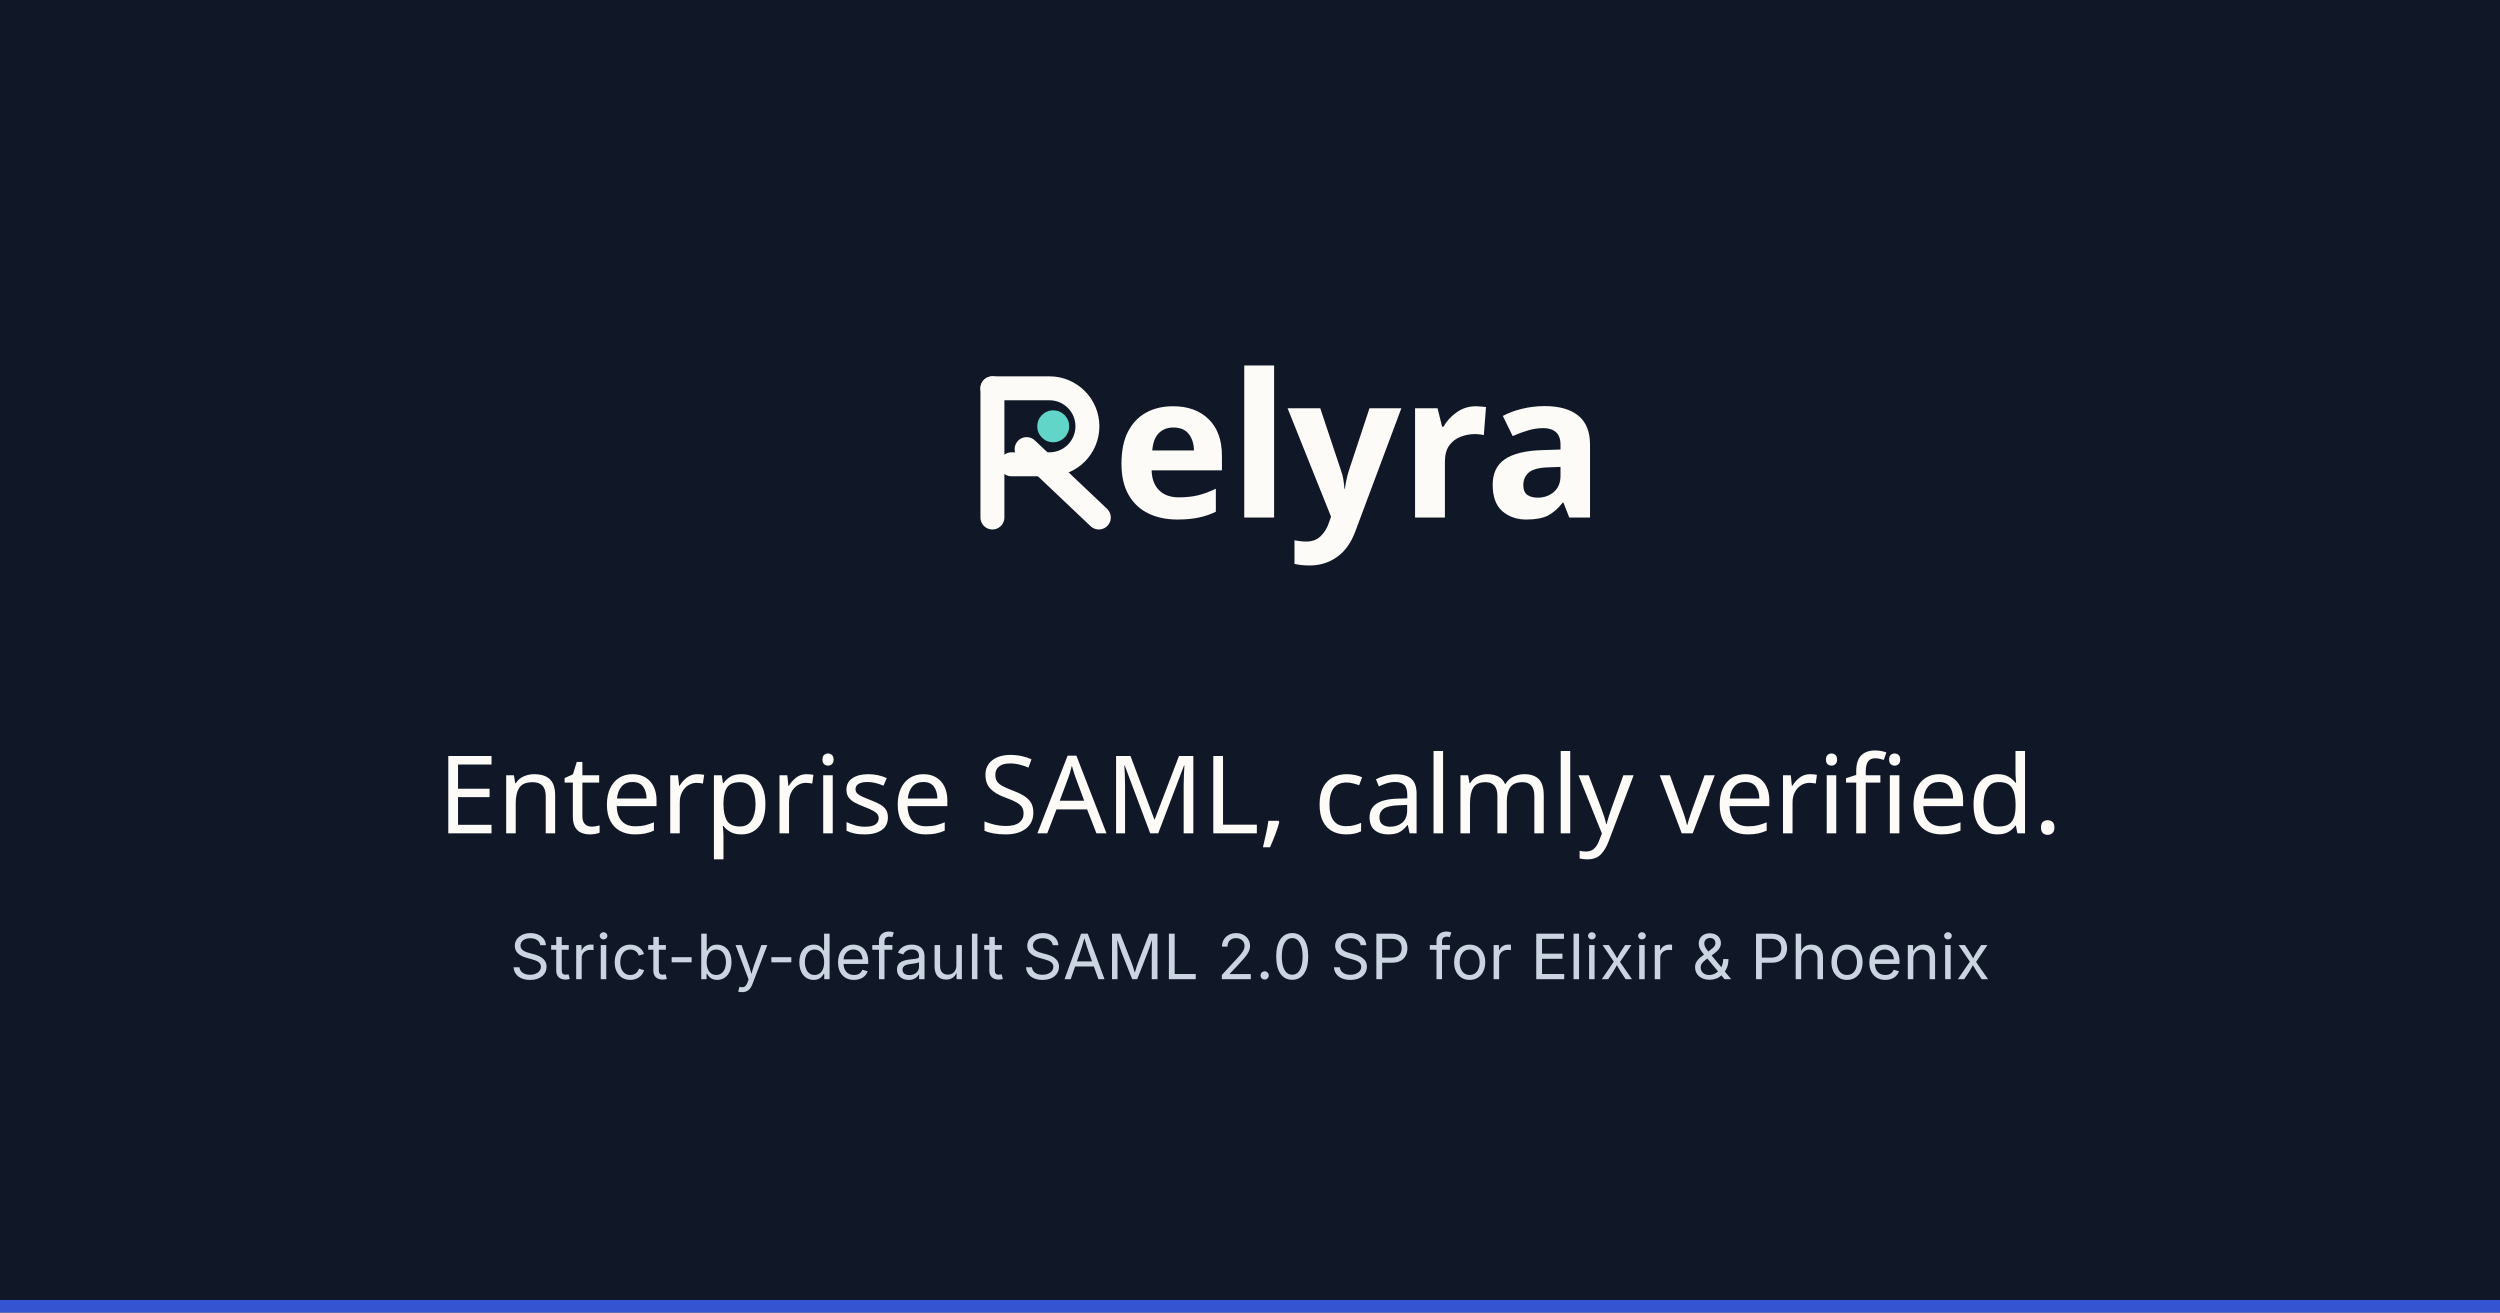
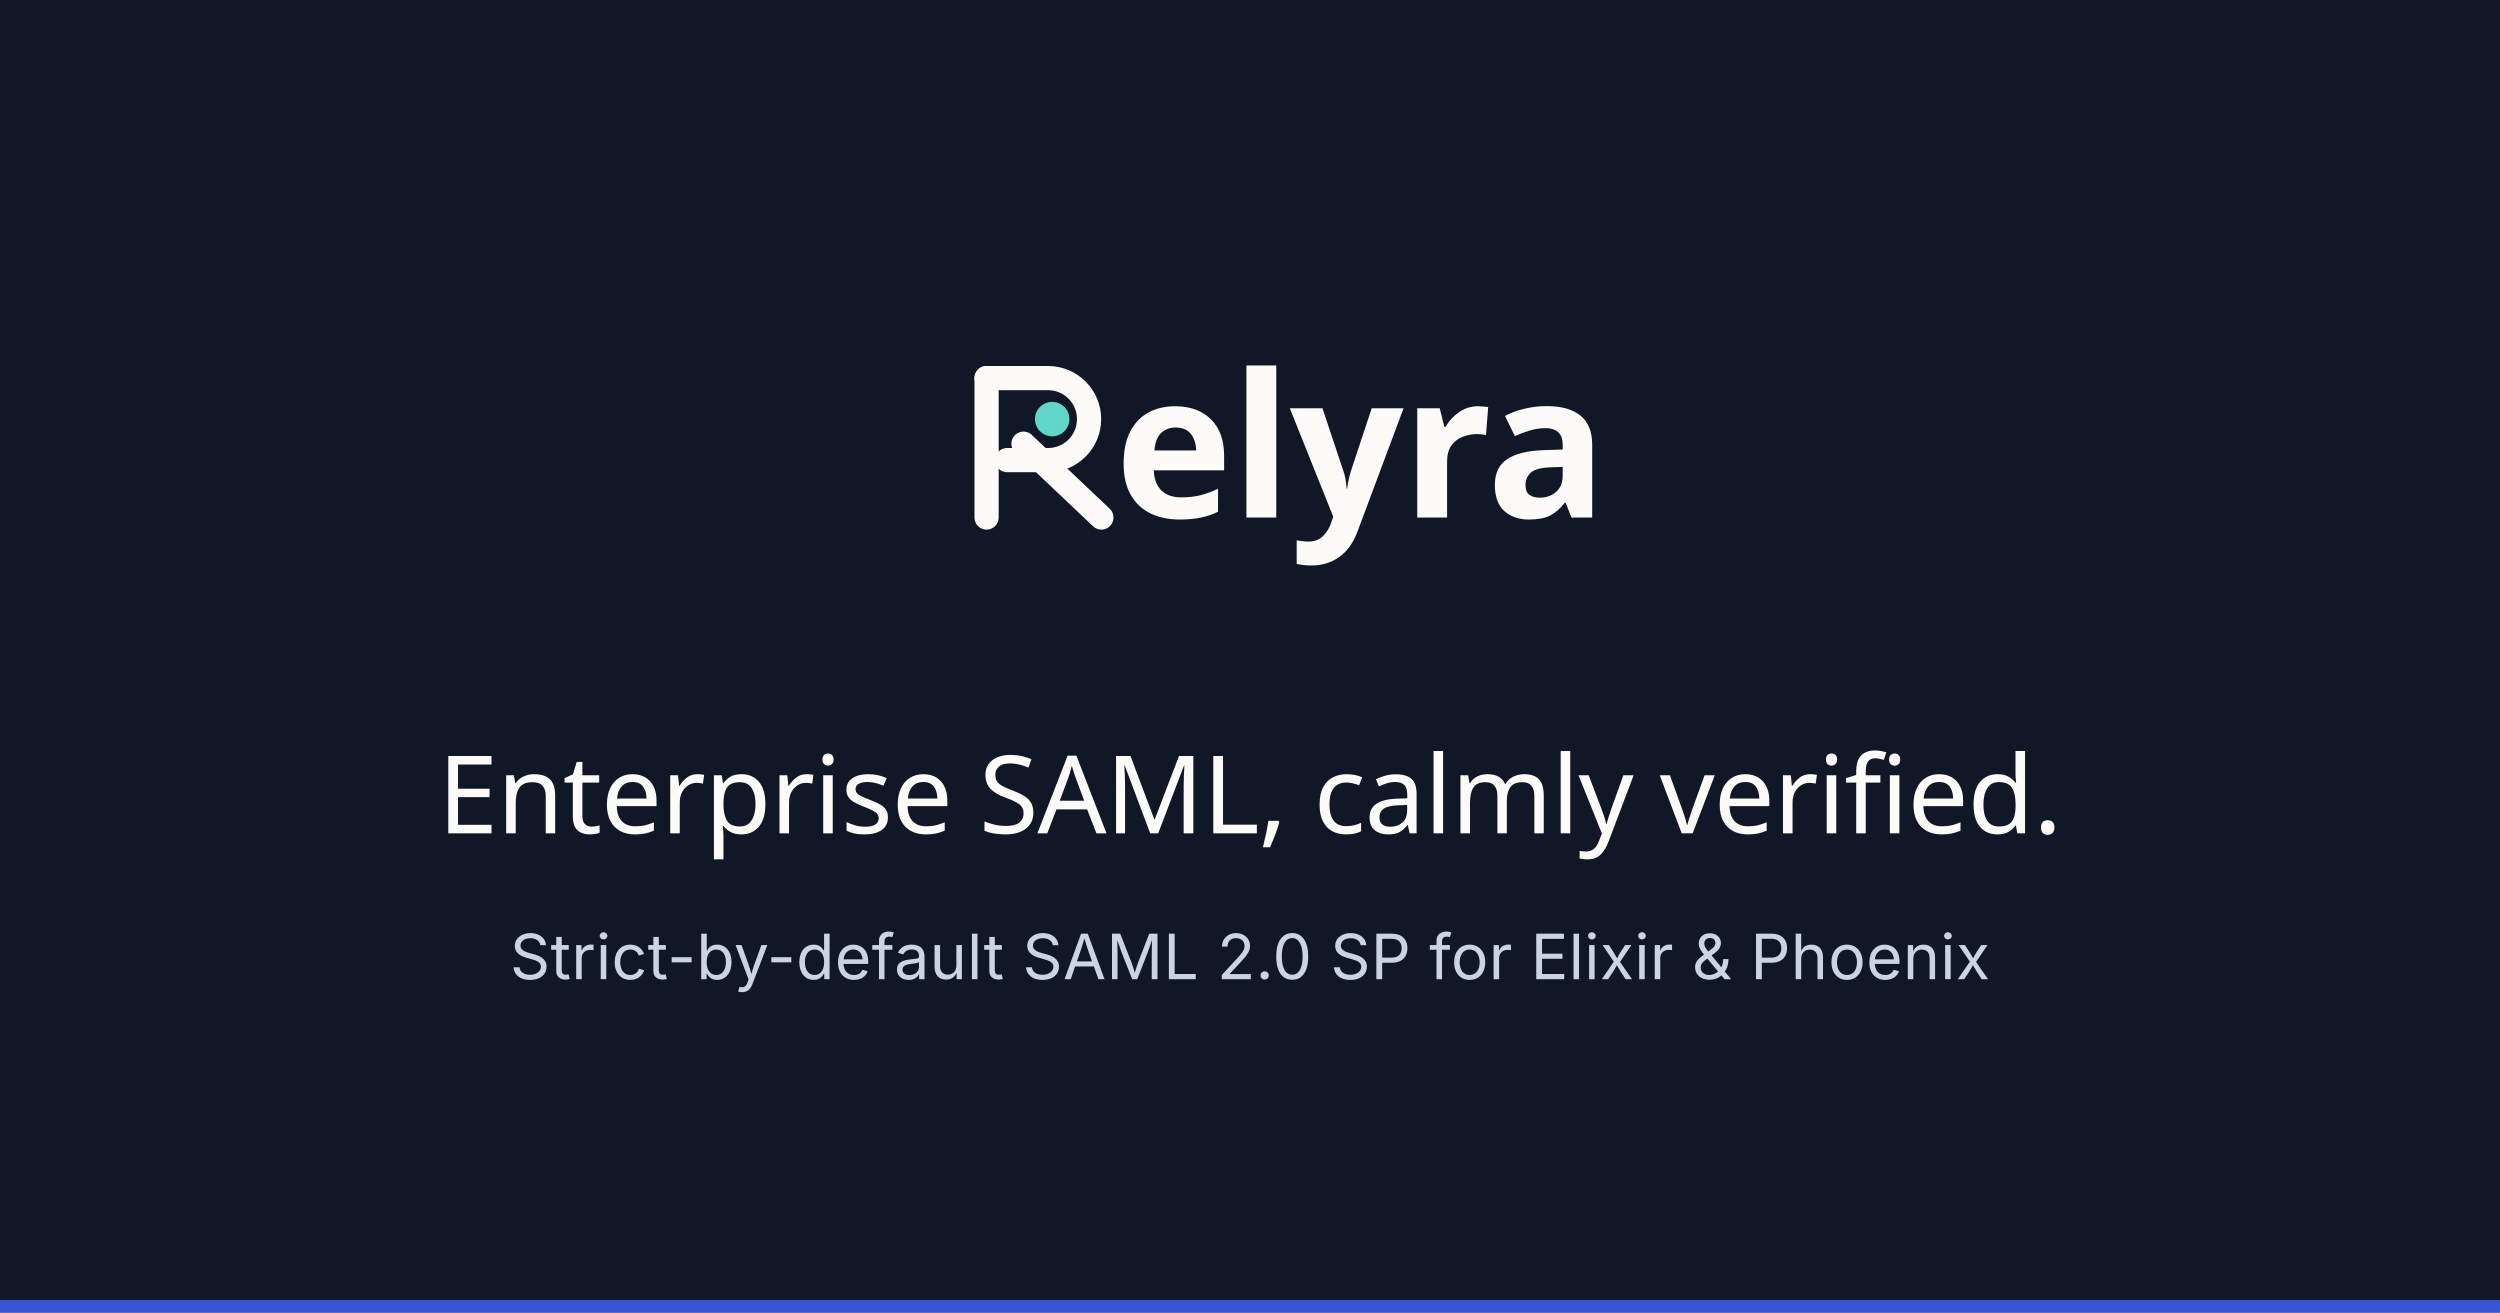
<svg xmlns="http://www.w3.org/2000/svg" width="1200" height="630" viewBox="0 0 1200 630" fill="none">
  <rect width="1200" height="630" fill="#101827" />
  <rect x="0" y="624" width="1200" height="6" fill="#3454D1" />
-   <g transform="translate(461 140.4) scale(4.8)">
-     <g transform="translate(-0.6 6.92) scale(0.76)">
-       <g stroke="#FCFBF7" stroke-width="3.15" stroke-linecap="round" stroke-linejoin="round" fill="none">
+   <g transform="translate(458.2 140.4) scale(4.8)">
+     <g transform="translate(-0.9 5.69) scale(0.82)">
+       <g stroke="#FCFBF7" stroke-width="2.95" stroke-linecap="round" stroke-linejoin="round" fill="none">
        <path d="M5 3.5 V20.5" />
        <path d="M5 3.5 H12.5 A5 5 0 0 1 12.5 13.5 H7.5" />
        <path d="M9.5 11.5 L19 20.5" />
      </g>
      <circle cx="13" cy="8.5" r="2.1" fill="#61D6C8" />
    </g>
-     <text x="15.2" y="22.5" font-family="'IBM Plex Sans Condensed','IBM Plex Sans',system-ui,sans-serif" font-weight="600" font-size="20" letter-spacing="-0.2" fill="#FCFBF7">elyra</text>
+     <text x="16.0" y="22.5" font-family="'IBM Plex Sans Condensed','IBM Plex Sans',system-ui,sans-serif" font-weight="600" font-size="20" letter-spacing="-0.2" fill="#FCFBF7">elyra</text>
  </g>
  <text x="600" y="400" text-anchor="middle" font-family="'IBM Plex Sans Condensed','IBM Plex Sans',system-ui,sans-serif" font-weight="500" font-size="52" letter-spacing="-0.5" fill="#FCFBF7">Enterprise SAML, calmly verified.</text>
  <text x="600" y="470" text-anchor="middle" font-family="'Atkinson Hyperlegible',system-ui,-apple-system,'Segoe UI',sans-serif" font-weight="400" font-size="30" letter-spacing="0.2" fill="#CBD5E1">Strict-by-default SAML 2.0 SP for Elixir &amp; Phoenix</text>
</svg>
